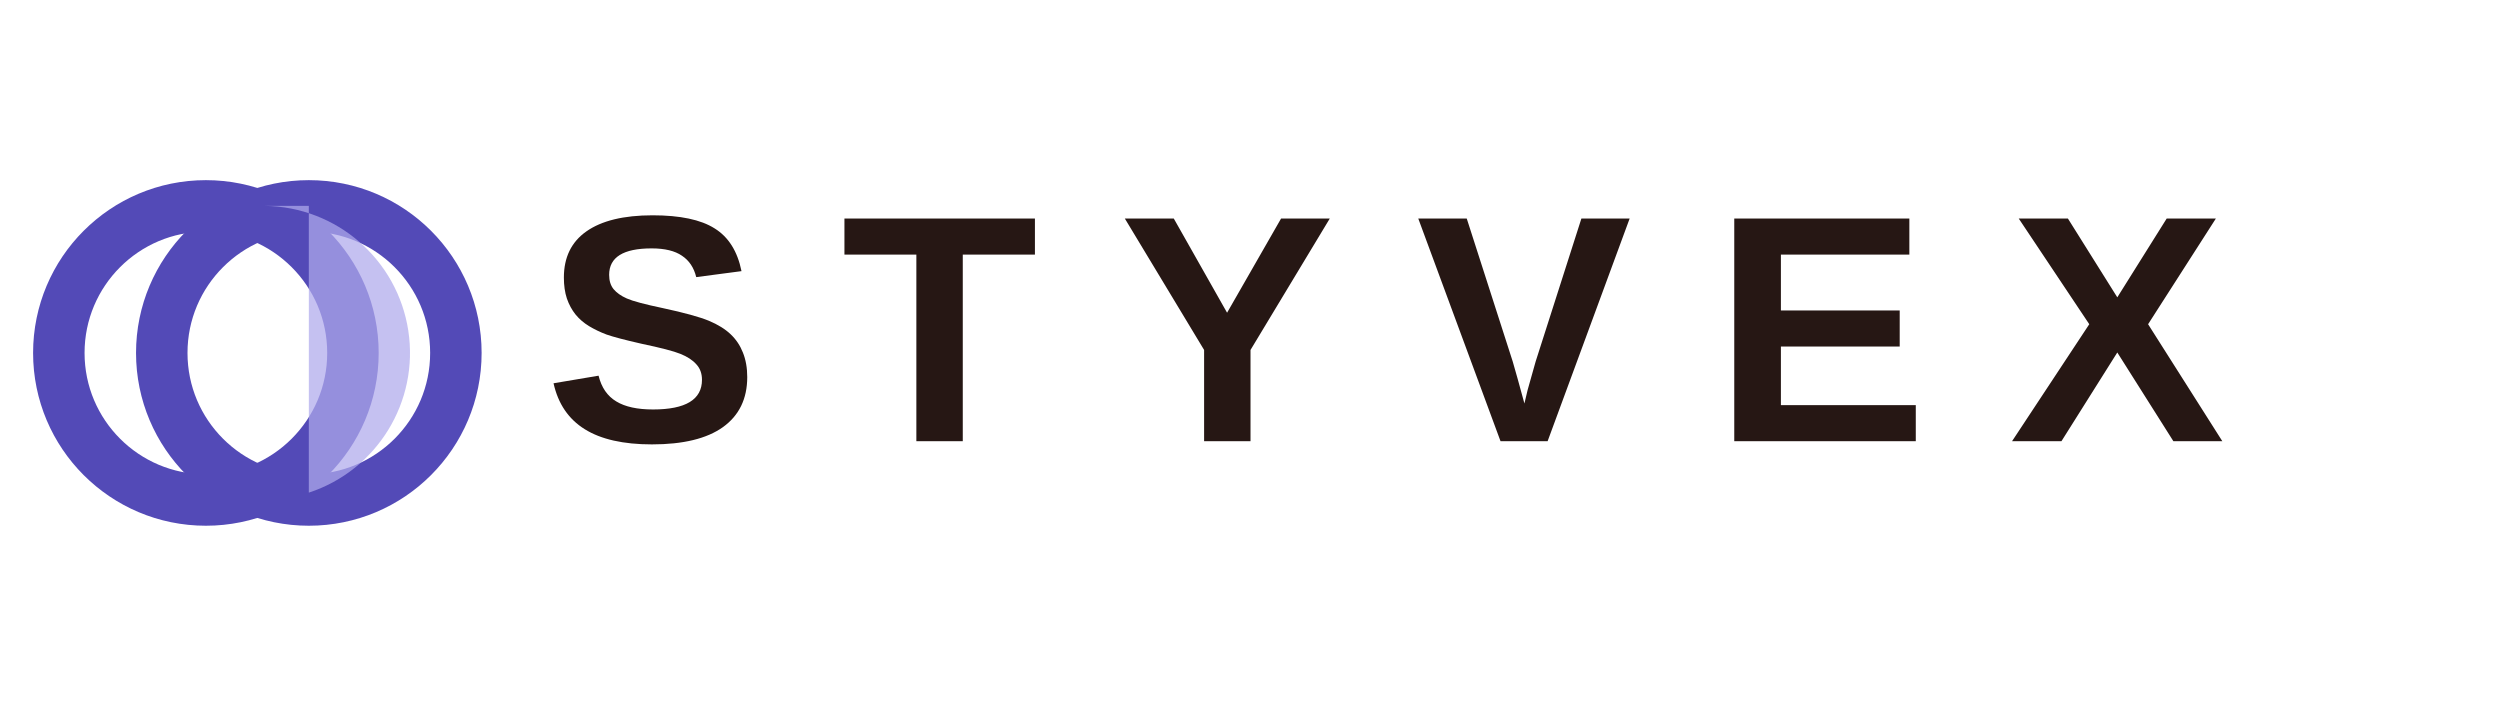
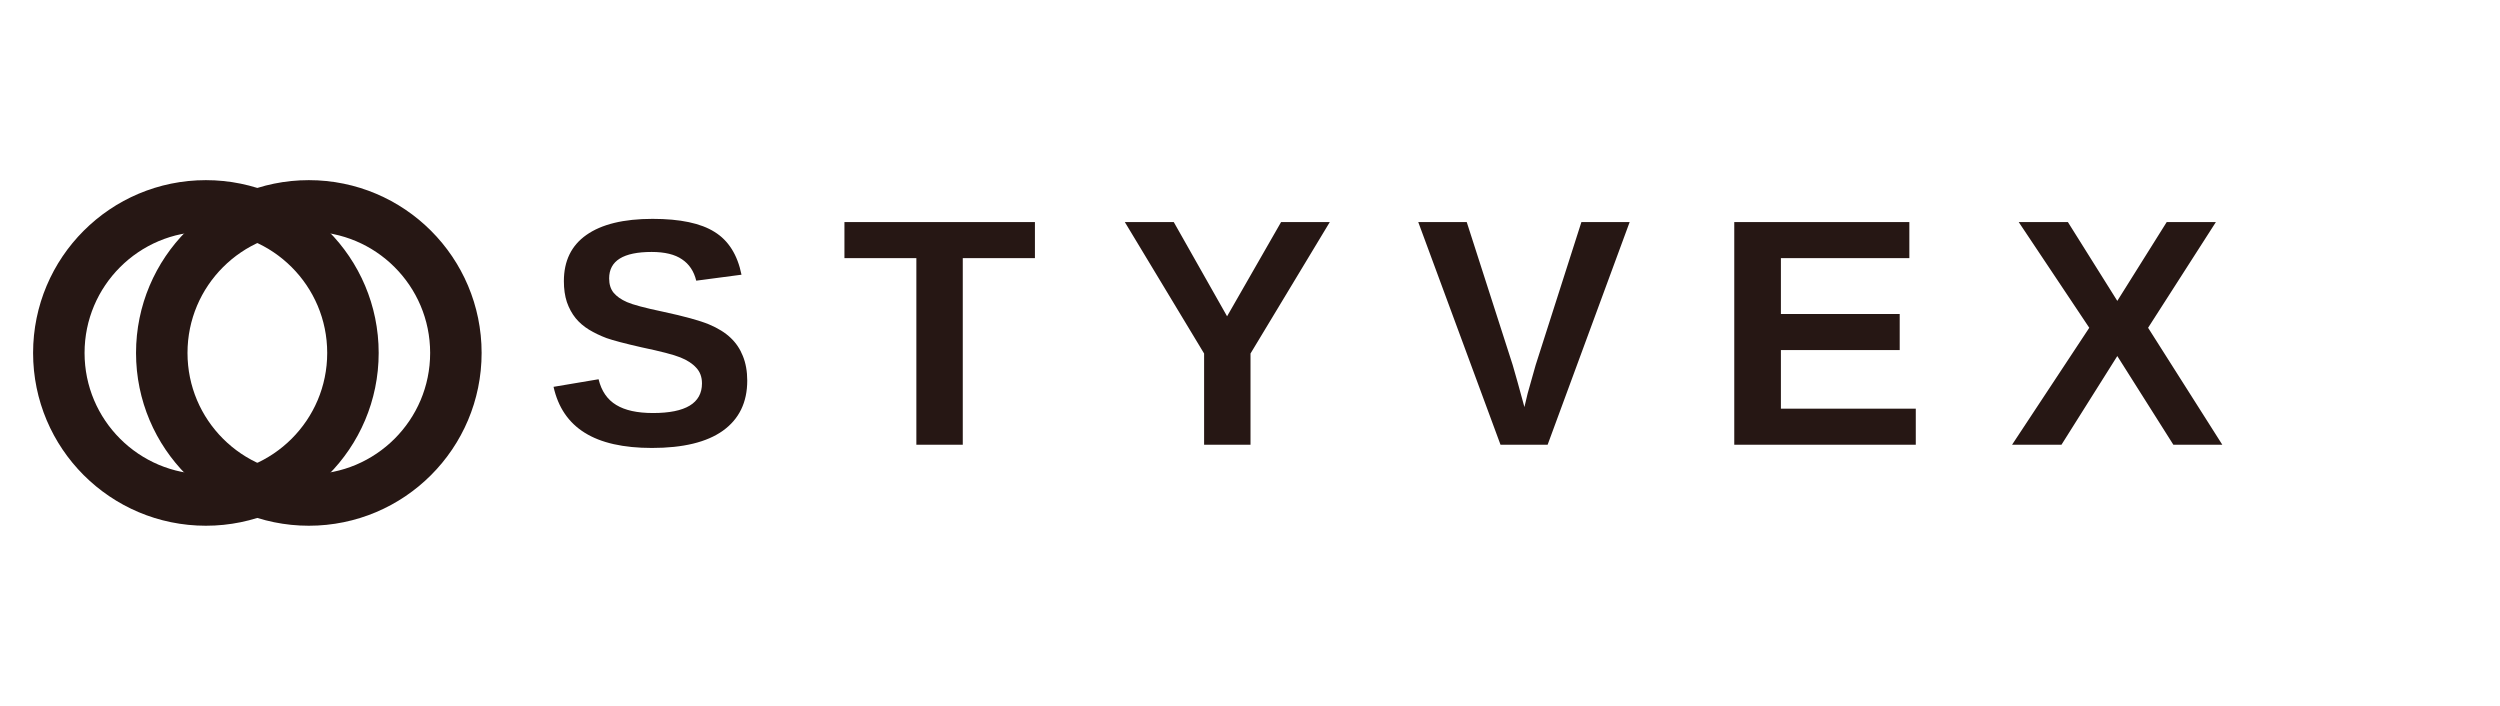
<svg xmlns="http://www.w3.org/2000/svg" width="170" height="48" viewBox="0 0 170 48" fill="none" role="img" aria-labelledby="title">
  <g transform="translate(1 10)">
-     <circle cx="13" cy="14" r="10" stroke="#534AB7" stroke-width="3.5" />
-     <circle cx="20" cy="14" r="10" stroke="#534AB7" stroke-width="3.5" />
-     <path d="M17 4a10 10 0 0 1 3 19.5V4H17Z" fill="#AFA9EC" fill-opacity=".72" />
+     <circle cx="13" cy="14" r="10" stroke="#261714" stroke-width="3.5" />
+     <circle cx="20" cy="14" r="10" stroke="#261714" stroke-width="3.5" />
  </g>
-   <text x="37" y="30" fill="#261714" font-family="Arial, Helvetica, sans-serif" font-size="22" font-weight="800" letter-spacing="5.5">STYVEX</text>
+   <text x="37" y="24" dominant-baseline="middle" fill="#261714" font-family="Helvetica Neue, Arial, sans-serif" font-size="22" font-weight="800" letter-spacing="5.5">STYVEX</text>
</svg>
